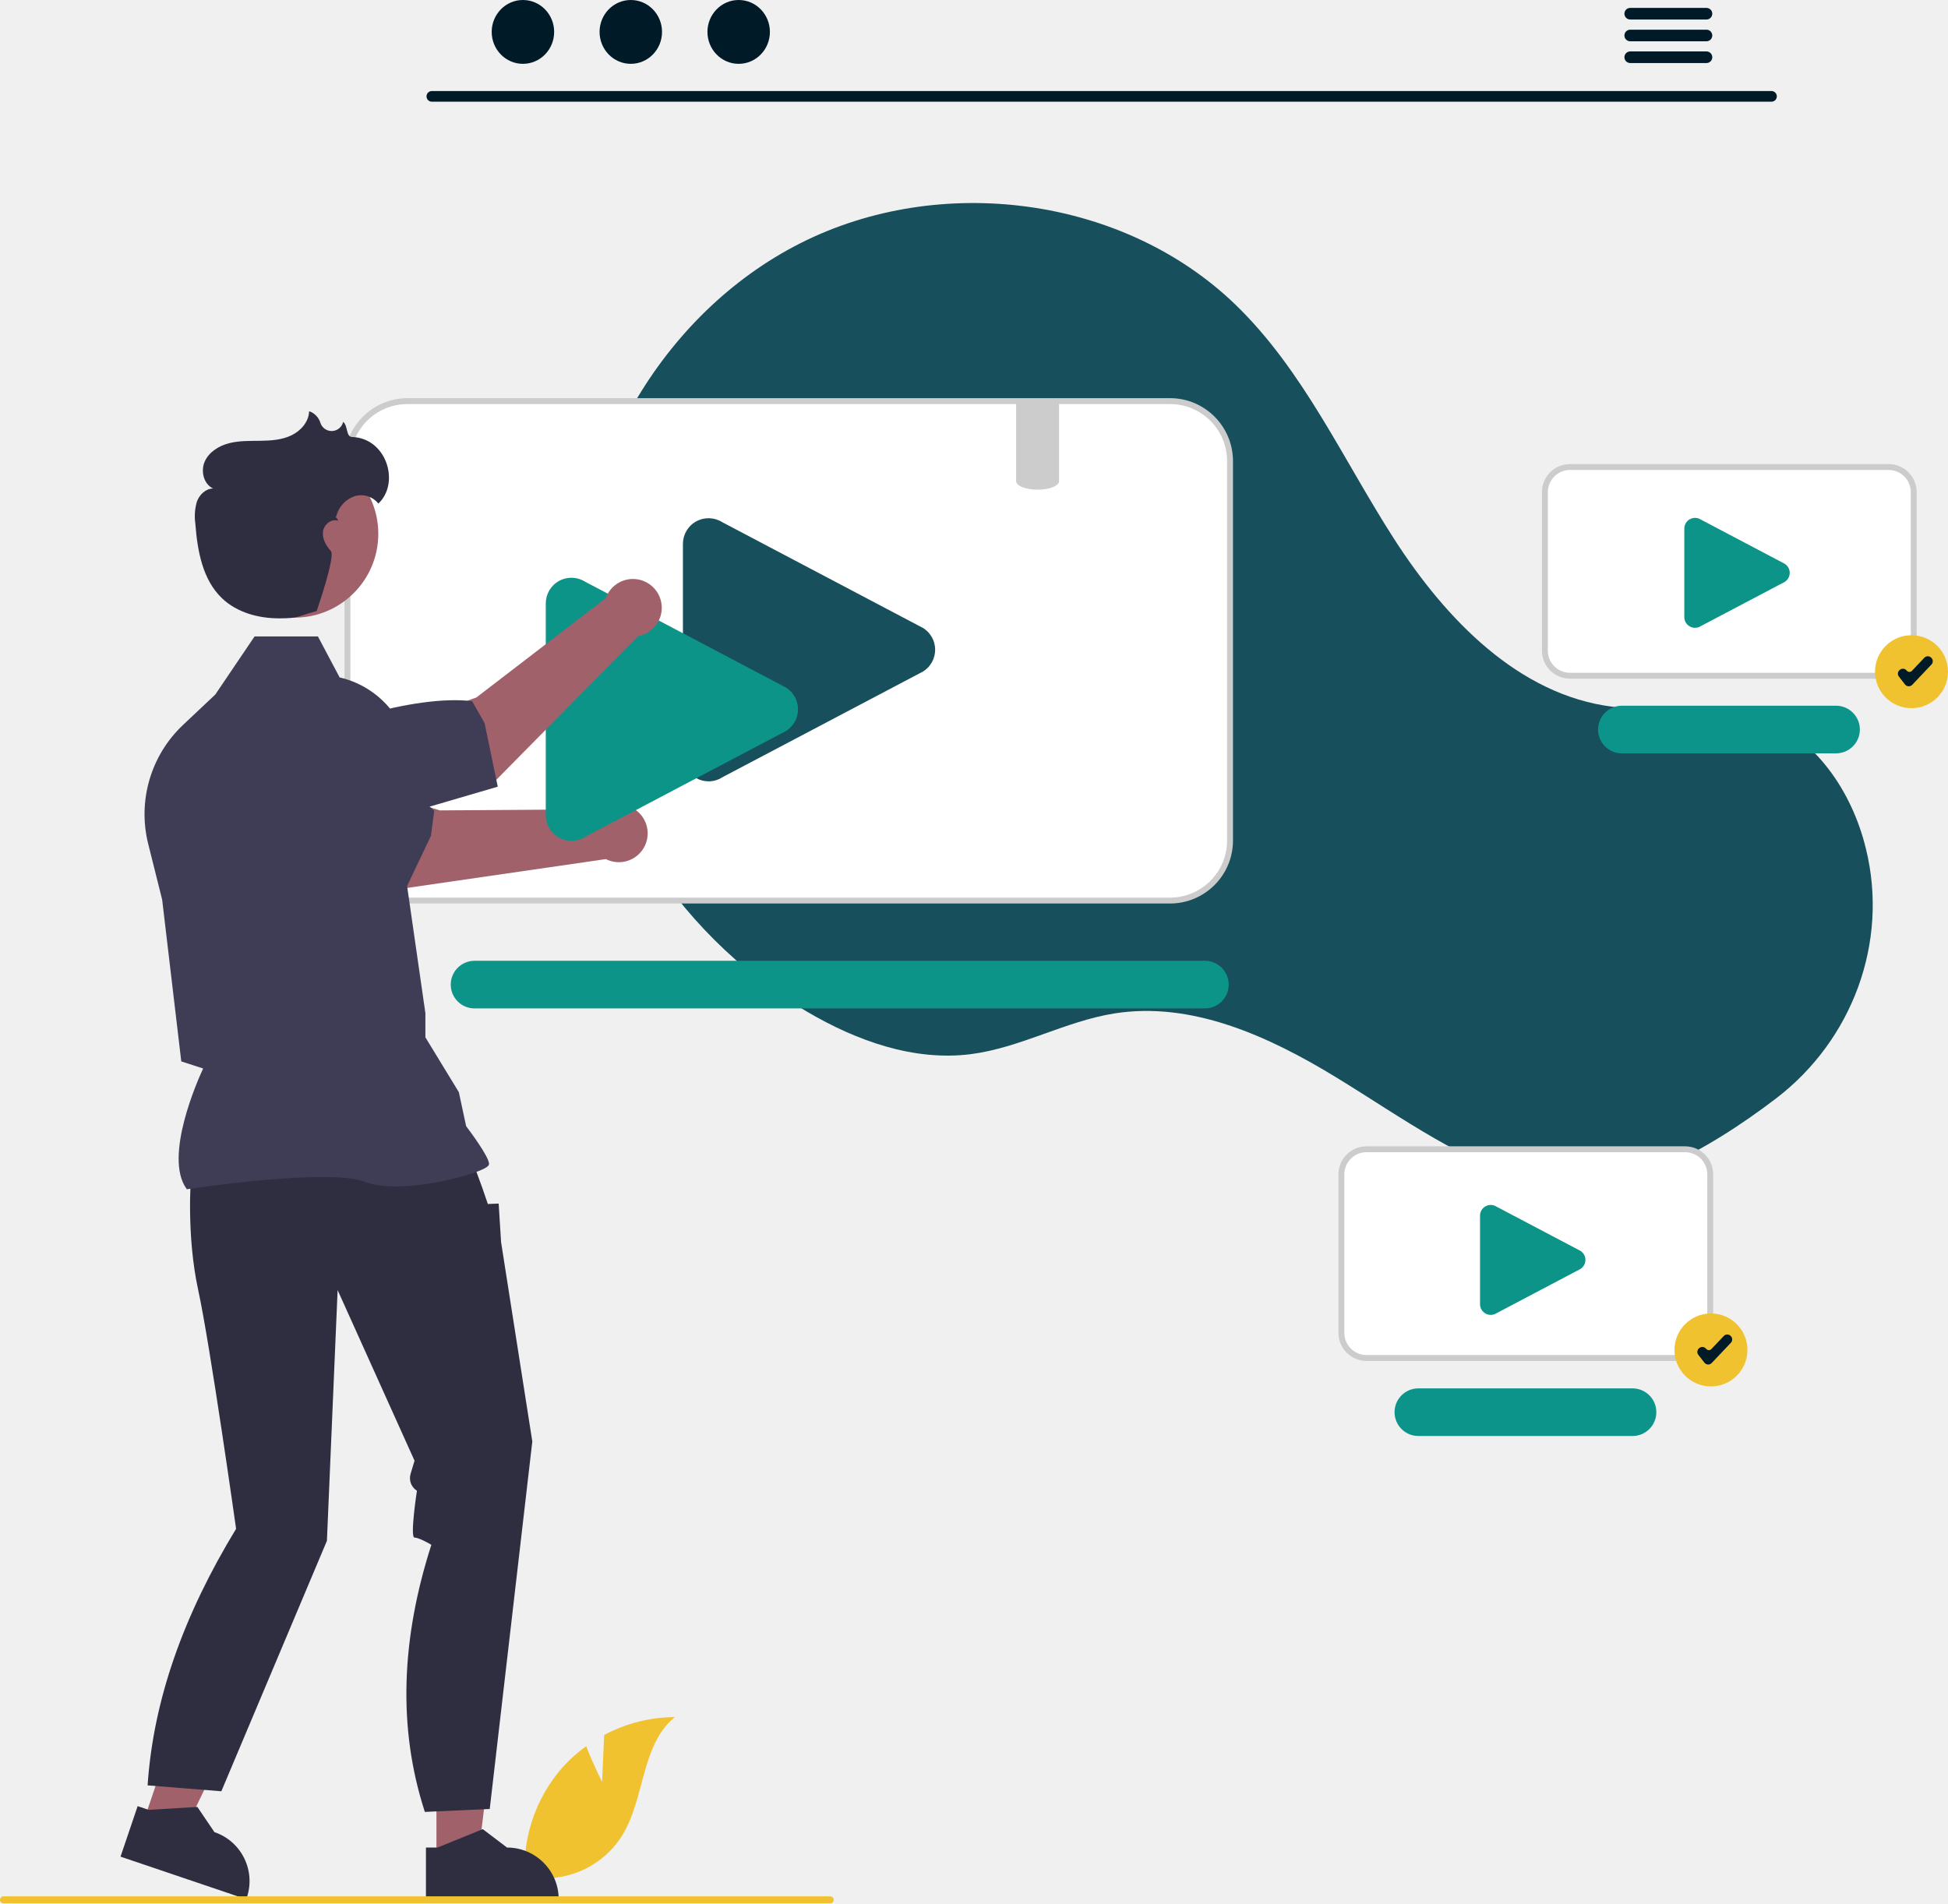
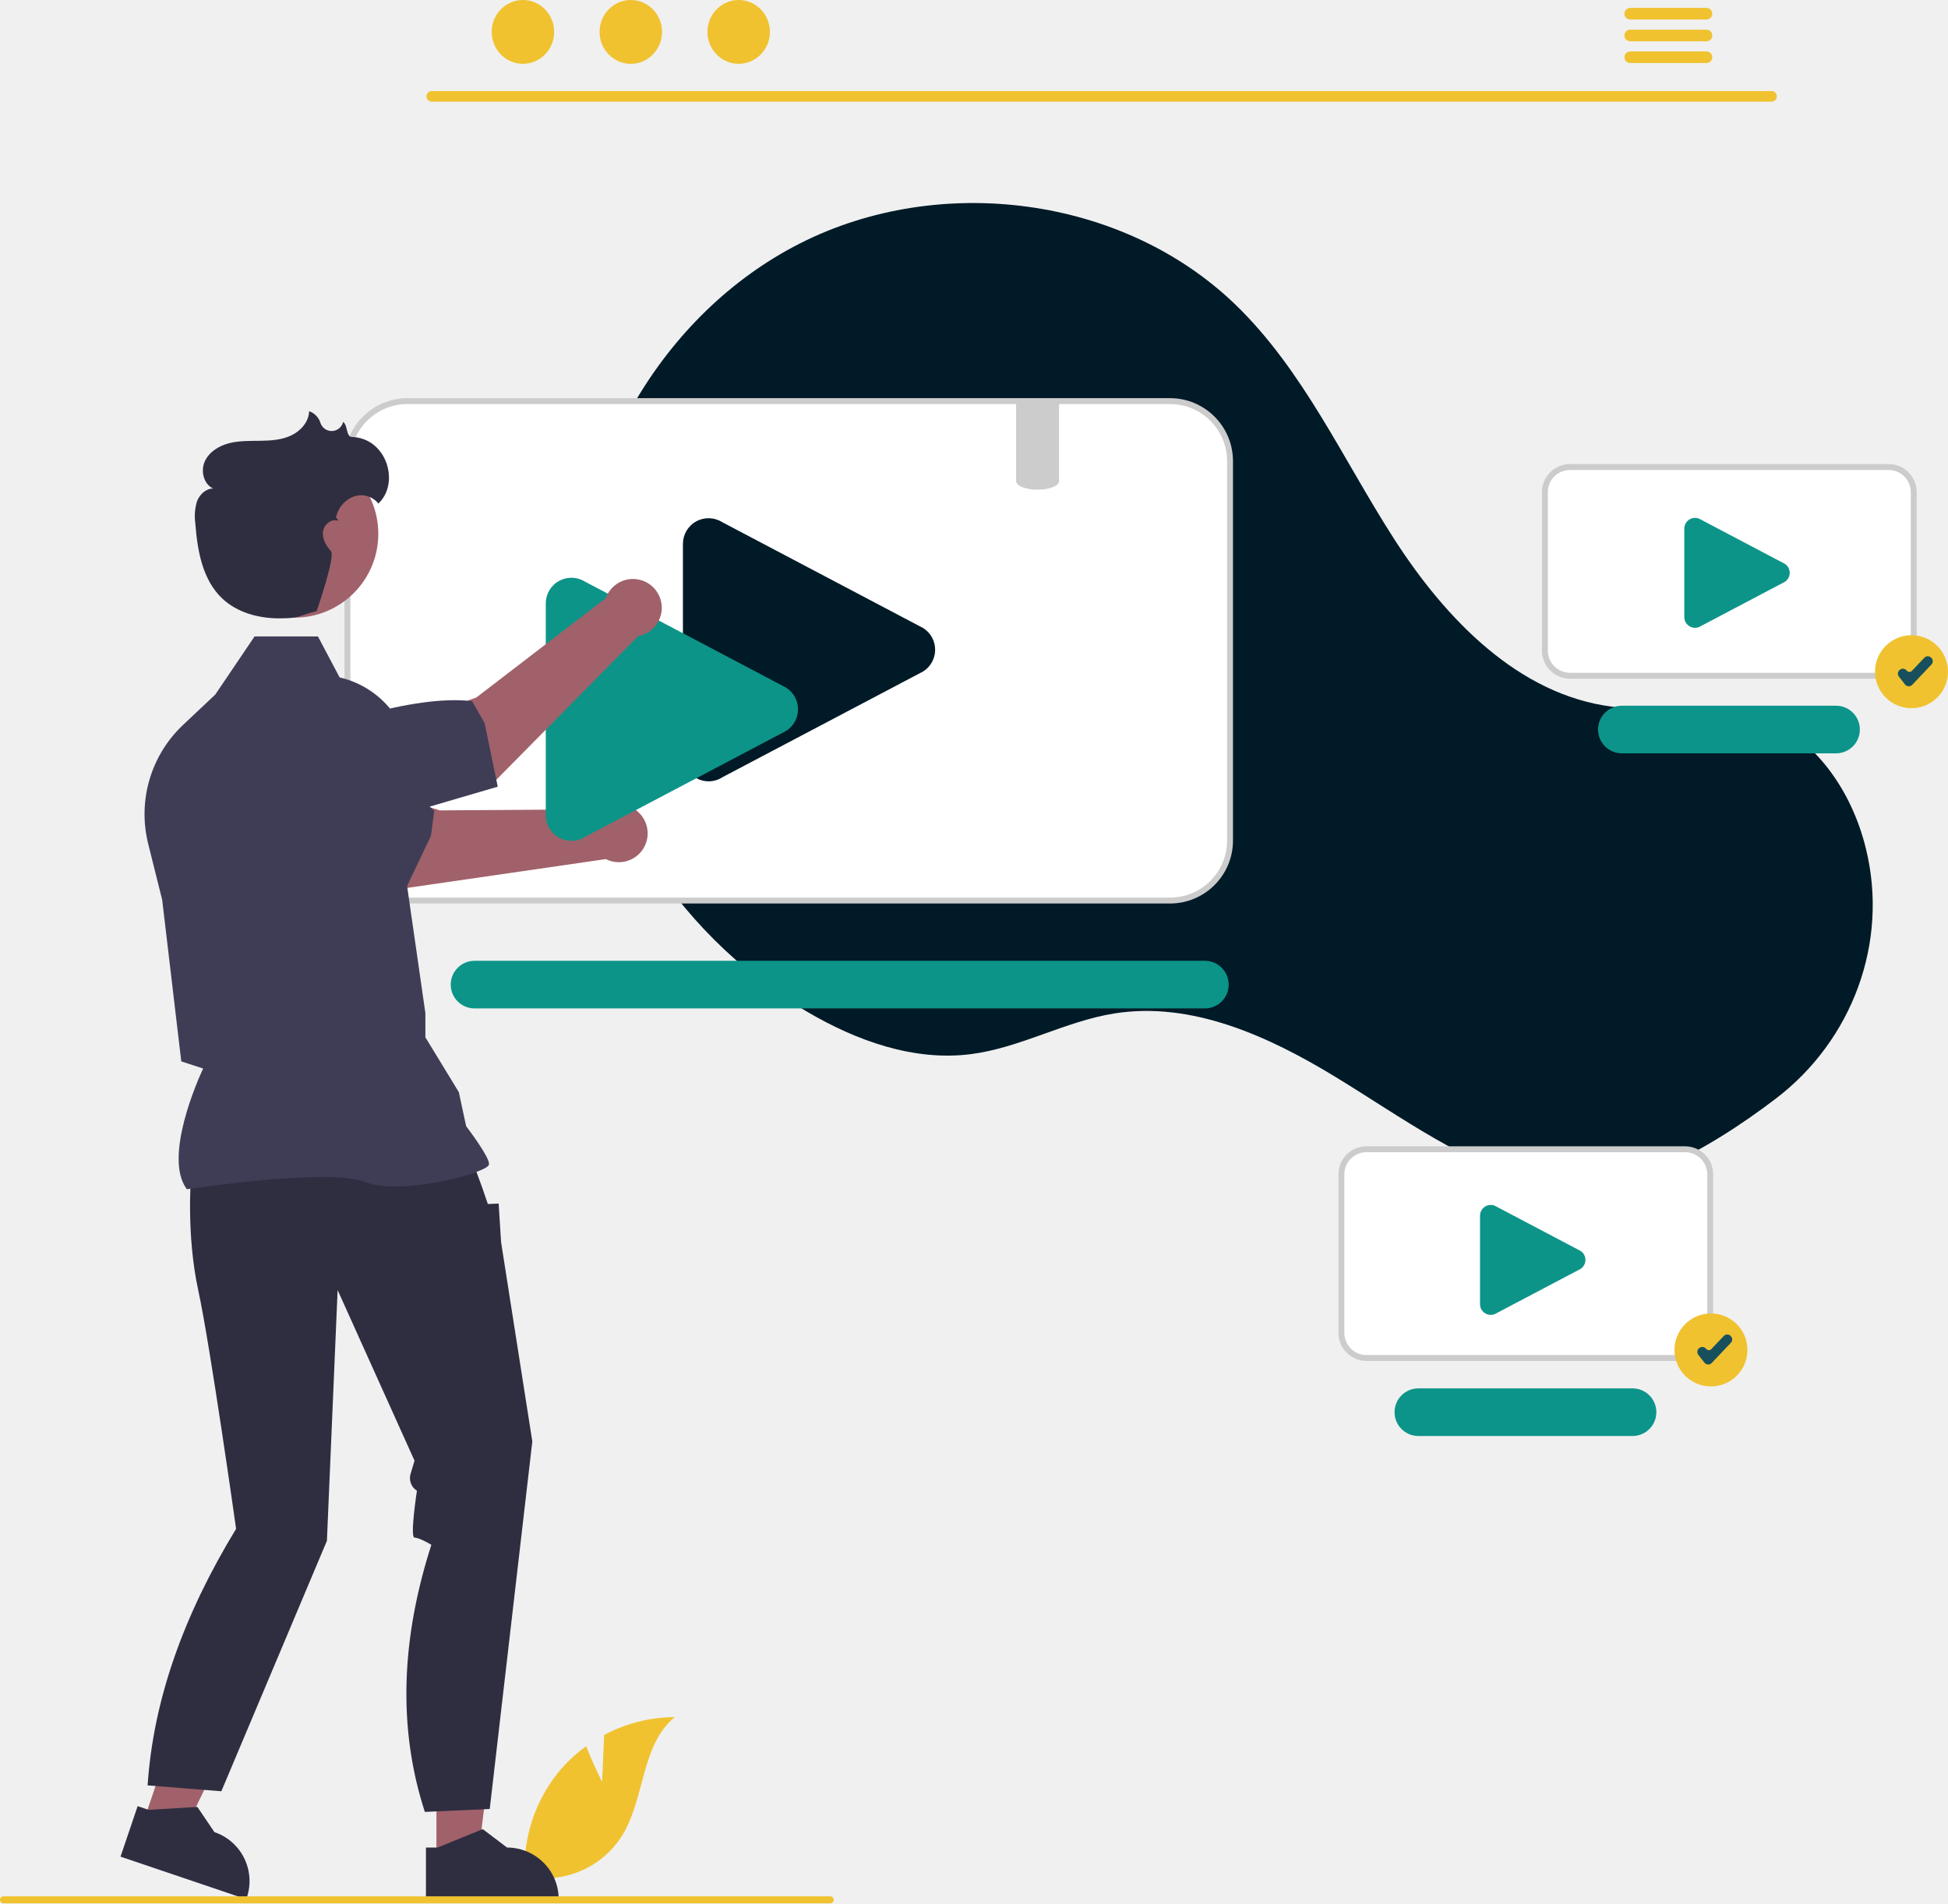
<svg xmlns="http://www.w3.org/2000/svg" data-name="Layer 1" width="660.472" height="645.448" viewBox="0 0 660.472 645.448">
  <path d="M473.905,731.531l.707-15.9a51.353,51.353,0,0,1,23.953-6.063c-11.504,9.405-10.066,27.536-17.866,40.184a30.889,30.889,0,0,1-22.651,14.274l-9.627,5.894a51.76,51.76,0,0,1,10.91-41.943,49.997,49.997,0,0,1,9.189-8.538C470.825,725.519,473.905,731.531,473.905,731.531Z" transform="translate(-269.764 -127.2759)" fill="#f0c230" />
-   <path d="M871.837,499.854c25.955-19.769,38.352-52.989,30.591-84.679q-.289-1.181-.611-2.357c-5.145-18.811-17.874-36.689-36.427-42.699-15.578-5.047-32.581-1.166-48.832-3.173-31.902-3.94-56.635-29.752-74.038-56.778-17.403-27.026-30.777-57.278-53.902-79.605-38.117-36.803-100.295-44.727-147.555-20.771-47.26,23.956-77.363,77.104-76.08,130.073,1.284,52.969,32.729,103.611,78.396,130.48,16.776,9.87,36.179,16.863,55.489,14.416,16.755-2.123,31.979-11.126,48.655-13.799,26.219-4.202,52.27,7.652,74.948,21.466,22.677,13.814,44.582,30.188,70.351,36.592C817.845,535.239,848.845,517.366,871.837,499.854Z" transform="translate(-269.764 -127.2759)" fill="#17505c" />
+   <path d="M871.837,499.854c25.955-19.769,38.352-52.989,30.591-84.679q-.289-1.181-.611-2.357c-5.145-18.811-17.874-36.689-36.427-42.699-15.578-5.047-32.581-1.166-48.832-3.173-31.902-3.94-56.635-29.752-74.038-56.778-17.403-27.026-30.777-57.278-53.902-79.605-38.117-36.803-100.295-44.727-147.555-20.771-47.26,23.956-77.363,77.104-76.08,130.073,1.284,52.969,32.729,103.611,78.396,130.48,16.776,9.87,36.179,16.863,55.489,14.416,16.755-2.123,31.979-11.126,48.655-13.799,26.219-4.202,52.27,7.652,74.948,21.466,22.677,13.814,44.582,30.188,70.351,36.592C817.845,535.239,848.845,517.366,871.837,499.854Z" transform="translate(-269.764 -127.2759)" fill="#011a27" />
  <path d="M666.469,263.299h-258.57a20.364,20.364,0,0,0-20.34,20.34v128.69a20.364,20.364,0,0,0,20.34,20.34h258.57a20.357,20.357,0,0,0,20.34-20.34v-128.69A20.357,20.357,0,0,0,666.469,263.299Z" transform="translate(-269.764 -127.2759)" fill="#fff" />
  <path d="M666.47,433.672H407.904a21.365,21.365,0,0,1-21.34-21.34V283.637a21.365,21.365,0,0,1,21.34-21.34h258.566a21.365,21.365,0,0,1,21.34,21.34V412.331A21.365,21.365,0,0,1,666.47,433.672ZM407.904,264.297a19.363,19.363,0,0,0-19.34,19.34V412.331a19.363,19.363,0,0,0,19.34,19.34h258.566a19.363,19.363,0,0,0,19.34-19.34V283.637a19.363,19.363,0,0,0-19.34-19.34Z" transform="translate(-269.764 -127.2759)" fill="#ccc" />
  <path d="M678.364,469.248H430.576a8.076,8.076,0,0,1,0-16.151H678.364a8.076,8.076,0,0,1,0,16.151Z" transform="translate(-269.764 -127.2759)" fill="#0c9488" />
-   <path d="M510.012,392.241a8.694,8.694,0,0,1-4.194-1.092,8.581,8.581,0,0,1-4.508-7.62V311.706a8.694,8.694,0,0,1,13.356-7.339l68.131,35.911a8.694,8.694,0,0,1,0,14.677L514.665,390.867A8.653,8.653,0,0,1,510.012,392.241Z" transform="translate(-269.764 -127.2759)" fill="#17505c" />
+   <path d="M510.012,392.241a8.694,8.694,0,0,1-4.194-1.092,8.581,8.581,0,0,1-4.508-7.62V311.706a8.694,8.694,0,0,1,13.356-7.339l68.131,35.911a8.694,8.694,0,0,1,0,14.677L514.665,390.867A8.653,8.653,0,0,1,510.012,392.241Z" transform="translate(-269.764 -127.2759)" fill="#011a27" />
  <path d="M910.116,356.432H802.063a8.51,8.51,0,0,1-8.5-8.5V294.153a8.509,8.509,0,0,1,8.5-8.5H910.116a8.509,8.509,0,0,1,8.5,8.5v53.78A8.509,8.509,0,0,1,910.116,356.432Z" transform="translate(-269.764 -127.2759)" fill="#fff" />
  <path d="M910.116,357.432H802.064a9.511,9.511,0,0,1-9.5-9.5V294.153a9.511,9.511,0,0,1,9.5-9.5H910.116a9.511,9.511,0,0,1,9.5,9.5V347.932A9.511,9.511,0,0,1,910.116,357.432ZM802.064,286.653a7.508,7.508,0,0,0-7.5,7.5V347.932a7.508,7.508,0,0,0,7.5,7.5H910.116a7.508,7.508,0,0,0,7.5-7.5V294.153a7.508,7.508,0,0,0-7.5-7.5Z" transform="translate(-269.764 -127.2759)" fill="#ccc" />
  <path d="M892.364,382.748H819.576a8.076,8.076,0,0,1,0-16.151h72.789a8.076,8.076,0,0,1,0,16.151Z" transform="translate(-269.764 -127.2759)" fill="#0c948a" />
  <path d="M844.471,340.181a3.633,3.633,0,0,1-1.753-.457,3.586,3.586,0,0,1-1.884-3.184V306.527a3.633,3.633,0,0,1,5.581-3.067l28.471,15.007a3.633,3.633,0,0,1,0,6.133l-28.471,15.007A3.616,3.616,0,0,1,844.471,340.181Z" transform="translate(-269.764 -127.2759)" fill="#0d9488" />
  <path d="M841.116,587.788H733.063a8.51,8.51,0,0,1-8.5-8.5V525.508a8.51,8.51,0,0,1,8.5-8.5H841.116a8.509,8.509,0,0,1,8.5,8.5v53.78A8.51,8.51,0,0,1,841.116,587.788Z" transform="translate(-269.764 -127.2759)" fill="#fff" />
  <path d="M841.116,588.788H733.064a9.511,9.511,0,0,1-9.5-9.5V525.509a9.511,9.511,0,0,1,9.5-9.5H841.116a9.511,9.511,0,0,1,9.5,9.5v53.78A9.511,9.511,0,0,1,841.116,588.788ZM733.064,518.009a7.508,7.508,0,0,0-7.5,7.5v53.78a7.508,7.508,0,0,0,7.5,7.5H841.116a7.508,7.508,0,0,0,7.5-7.5V525.509a7.508,7.508,0,0,0-7.5-7.5Z" transform="translate(-269.764 -127.2759)" fill="#ccc" />
  <path d="M823.364,614.248H750.576a8.076,8.076,0,0,1,0-16.151h72.789a8.076,8.076,0,0,1,0,16.151Z" transform="translate(-269.764 -127.2759)" fill="#0c948a" />
  <path d="M775.208,573.181a3.633,3.633,0,0,1-1.753-.457,3.586,3.586,0,0,1-1.884-3.184V539.527a3.633,3.633,0,0,1,5.581-3.067l28.471,15.007a3.633,3.633,0,0,1,0,6.133L777.153,572.607A3.616,3.616,0,0,1,775.208,573.181Z" transform="translate(-269.764 -127.2759)" fill="#0d9488" />
  <path d="M474.205,401.724l-55.304.371s-31.497-10.154-45.781-8.032l-5.462,21.455,39.235,12.999L475.176,418.61a9.774,9.774,0,1,0-.971-16.886Z" transform="translate(-269.764 -127.2759)" fill="#a0616a" />
  <path d="M406.424,430.595,340.811,411.724l-5.973-22.258a17.974,17.974,0,0,1,1.389-18.921h0c5.601-7.586,9.98-.051,17.929,5.022,13.936.985,48.72,12.887,62.84,26.668l-1.113,8.471Z" transform="translate(-269.764 -127.2759)" fill="#3f3d56" />
  <path d="M463.512,412.427a8.694,8.694,0,0,1-4.194-1.092,8.581,8.581,0,0,1-4.508-7.62V331.892a8.694,8.694,0,0,1,13.356-7.339l68.131,35.911a8.694,8.694,0,0,1,0,14.677l-68.131,35.911A8.653,8.653,0,0,1,463.512,412.427Z" transform="translate(-269.764 -127.2759)" fill="#0d9488" />
  <polygon points="147.978 631.089 161.937 631.088 168.577 577.248 147.976 577.249 147.978 631.089" fill="#a0616a" />
  <path d="M414.182,753.807l3.929-0,15.339-6.238,8.221,6.237h.001a17.519,17.519,0,0,1,17.518,17.518v.569l-45.008.002Z" transform="translate(-269.764 -127.2759)" fill="#2f2e41" />
  <polygon points="48.578 617.948 61.8 622.424 85.358 573.559 65.845 566.952 48.578 617.948" fill="#a0616a" />
  <path d="M316.431,739.765l3.721,1.26,16.53-.989,5.786,8.544.001 0a17.519,17.519,0,0,1,10.974,22.211l-.183.539-42.631-14.434Z" transform="translate(-269.764 -127.2759)" fill="#2f2e41" />
  <path d="M334.522,526.457s-1.63,19.559,2.445,38.303,12.844,80.964,12.844,80.964c-17.762,29.194-28.056,57.921-30,87l25,2,35.796-84.934,3.627-85.03,26.078,57.862-1.341,4.47a5.036,5.036,0,0,0,2.153,5.717h0s-2.442,15.892-.812,15.892,5.705,2.445,5.705,2.445c-10.16,31.628-11.524,61.917-2.206,90.579l22-1,14.434-124.622-10.594-67.641-.815-13.039-3.667.151-1.867-5.448-3.43-9.372Z" transform="translate(-269.764 -127.2759)" fill="#2f2e41" />
  <path d="M333.113,530.565l-.145-.204c-7.757-10.86,3.91-36.957,5.669-40.74l-7.411-2.405-6.481-54.84L320.006,413.431a41.592,41.592,0,0,1,11.805-40.308l10.956-10.33,13.315-19.701H377.552l7.362,13.906a31.295,31.295,0,0,1,24.214,31.952l-1.669,36.471,6.532,45.41.004,8.218,11.34,18.593,2.47,11.527c1.022,1.349,7.77,10.346,7.77,12.806,0,.369-.273.726-.858,1.122-4.598,3.114-30.015,9.462-41.264,4.961-11.982-4.791-59.614,2.396-60.094,2.47Z" transform="translate(-269.764 -127.2759)" fill="#3f3d56" />
  <path d="M552.434,771.534a1.186,1.186,0,0,1-1.183,1.19H270.954a1.19,1.19,0,0,1,0-2.38h280.29a1.187,1.187,0,0,1,1.19,1.183Z" transform="translate(-269.764 -127.2759)" fill="#f0c230" />
  <circle cx="99.826" cy="181.021" r="28.436" fill="#a0616a" />
  <path d="M475.15,330.128l-43.873,33.673s-31.242,10.913-41.352,21.225l8.593,20.403,39.129-13.313,48.467-49.11A9.774,9.774,0,1,0,475.15,330.128Z" transform="translate(-269.764 -127.2759)" fill="#a0616a" />
  <path d="M438.529,394.055,377.582,411.902l-20.955-7.436A17.974,17.974,0,0,1,346.316,388.54h0c-.112-9.43,7.927-6.064,17.327-6.816,11.706-7.625,46.624-19.127,66.2-16.661l4.225,7.426Z" transform="translate(-269.764 -127.2759)" fill="#3f3d56" />
  <path d="M389.089,275.465c-2.038-.061-1.338-3.902-2.98-5.128q-.012.056-.025.111a4.002,4.002,0,0,1-7.648.326,6.083,6.083,0,0,0-3.862-4.052c-.102,3.561-2.796,6.651-6.009,8.189s-6.877,1.794-10.438,1.846c-3.562.053-7.175-.067-10.629.805-3.454.872-6.813,2.921-8.289,6.163-1.476,3.242-.423,7.706,2.804,9.215-2.5.013-4.621,2.076-5.485,4.422a17.557,17.557,0,0,0-.542,7.419c.703,9.195,2.415,19.095,9.111,25.436,5.103,4.833,12.407,6.78,19.436,6.752,7.028-.028,5.793-.674,12.588-2.468,0,0,6.461-18.522,4.834-20.344-1.627-1.822-2.978-4.153-2.684-6.578s2.9-4.597,5.162-3.674c-.38-.972-.667-1.157-.846-1.108a8.595,8.595,0,0,0,.299-.845,9.616,9.616,0,0,1,6.005-6.368,7.457,7.457,0,0,1,8.151,2.467C405.483,291.073,400.866,275.815,389.089,275.465Z" transform="translate(-269.764 -127.2759)" fill="#2f2e41" />
-   <path d="M870.432,161.76h-454.293a1.807,1.807,0,0,1,0-3.613h454.293a1.807,1.807,0,0,1,0,3.613Z" transform="translate(-269.764 -127.2759)" fill="#011a27" />
-   <ellipse cx="177.299" cy="10.823" rx="10.588" ry="10.823" fill="#011a27" />
-   <ellipse cx="213.874" cy="10.823" rx="10.588" ry="10.823" fill="#011a27" />
-   <ellipse cx="250.449" cy="10.823" rx="10.588" ry="10.823" fill="#011a27" />
-   <path d="M848.41,129.959h-25.981a1.968,1.968,0,0,0,0,3.934h25.981a1.968,1.968,0,0,0,0-3.934Z" transform="translate(-269.764 -127.2759)" fill="#011a27" />
-   <path d="M848.41,137.343h-25.981a1.968,1.968,0,0,0,0,3.934h25.981a1.968,1.968,0,0,0,0-3.934Z" transform="translate(-269.764 -127.2759)" fill="#011a27" />
-   <path d="M848.41,144.718h-25.981a1.968,1.968,0,0,0,0,3.934h25.981a1.968,1.968,0,0,0,0-3.934Z" transform="translate(-269.764 -127.2759)" fill="#011a27" />
+   <path d="M870.432,161.76h-454.293a1.807,1.807,0,0,1,0-3.613h454.293a1.807,1.807,0,0,1,0,3.613Z" transform="translate(-269.764 -127.2759)" fill="#f0c230" />
+   <ellipse cx="177.299" cy="10.823" rx="10.588" ry="10.823" fill="#f0c230" />
+   <ellipse cx="213.874" cy="10.823" rx="10.588" ry="10.823" fill="#f0c230" />
+   <ellipse cx="250.449" cy="10.823" rx="10.588" ry="10.823" fill="#f0c230" />
+   <path d="M848.41,129.959h-25.981a1.968,1.968,0,0,0,0,3.934h25.981a1.968,1.968,0,0,0,0-3.934Z" transform="translate(-269.764 -127.2759)" fill="#f0c230" />
+   <path d="M848.41,137.343h-25.981a1.968,1.968,0,0,0,0,3.934h25.981a1.968,1.968,0,0,0,0-3.934Z" transform="translate(-269.764 -127.2759)" fill="#f0c230" />
+   <path d="M848.41,144.718h-25.981a1.968,1.968,0,0,0,0,3.934h25.981a1.968,1.968,0,0,0,0-3.934Z" transform="translate(-269.764 -127.2759)" fill="#f0c230" />
  <path d="M628.839,263.299v27.16c0,1.35-2.36,2.48-5.54,2.79a.22.22,0,0,0-.08.01c-.53.04-1.09.07-1.66.07a14.57,14.57,0,0,1-5.15-.84c-.15-.06-.3-.13-.45-.19-.14-.08-.29-.15-.43-.23-.79-.47-1.25-1.02-1.25-1.61v-27.16Z" transform="translate(-269.764 -127.2759)" fill="#ccc" />
  <circle cx="580.1" cy="457.786" r="12.372" fill="#f0c230" />
-   <path d="M848.937,590.006c-.026,0-.053-.001-.079-.002a1.618,1.618,0,0,1-1.199-.623l-2.068-2.658a1.619,1.619,0,0,1,.284-2.272l.074-.058a1.618,1.618,0,0,1,2.272.284,1.181,1.181,0,0,0,1.788.087l4.198-4.432a1.621,1.621,0,0,1,2.289-.062l.069.066a1.618,1.618,0,0,1,.062,2.289l-6.515,6.877A1.617,1.617,0,0,1,848.937,590.006Z" transform="translate(-269.764 -127.2759)" fill="#011a27" />
+   <path d="M848.937,590.006c-.026,0-.053-.001-.079-.002a1.618,1.618,0,0,1-1.199-.623l-2.068-2.658a1.619,1.619,0,0,1,.284-2.272l.074-.058a1.618,1.618,0,0,1,2.272.284,1.181,1.181,0,0,0,1.788.087l4.198-4.432a1.621,1.621,0,0,1,2.289-.062l.069.066a1.618,1.618,0,0,1,.062,2.289l-6.515,6.877A1.617,1.617,0,0,1,848.937,590.006Z" transform="translate(-269.764 -127.2759)" fill="#17505c" />
  <circle cx="648.1" cy="227.786" r="12.372" fill="#f0c230" />
-   <path d="M916.937,360.006c-.026,0-.053-.001-.079-.002a1.618,1.618,0,0,1-1.199-.623l-2.068-2.658a1.619,1.619,0,0,1,.284-2.272l.074-.058a1.618,1.618,0,0,1,2.272.284,1.181,1.181,0,0,0,1.788.087l4.198-4.432a1.621,1.621,0,0,1,2.289-.062l.069.066a1.618,1.618,0,0,1,.062,2.289l-6.515,6.877A1.617,1.617,0,0,1,916.937,360.006Z" transform="translate(-269.764 -127.2759)" fill="#011a27" />
+   <path d="M916.937,360.006c-.026,0-.053-.001-.079-.002a1.618,1.618,0,0,1-1.199-.623l-2.068-2.658a1.619,1.619,0,0,1,.284-2.272l.074-.058a1.618,1.618,0,0,1,2.272.284,1.181,1.181,0,0,0,1.788.087l4.198-4.432a1.621,1.621,0,0,1,2.289-.062l.069.066a1.618,1.618,0,0,1,.062,2.289l-6.515,6.877A1.617,1.617,0,0,1,916.937,360.006Z" transform="translate(-269.764 -127.2759)" fill="#17505c" />
</svg>
